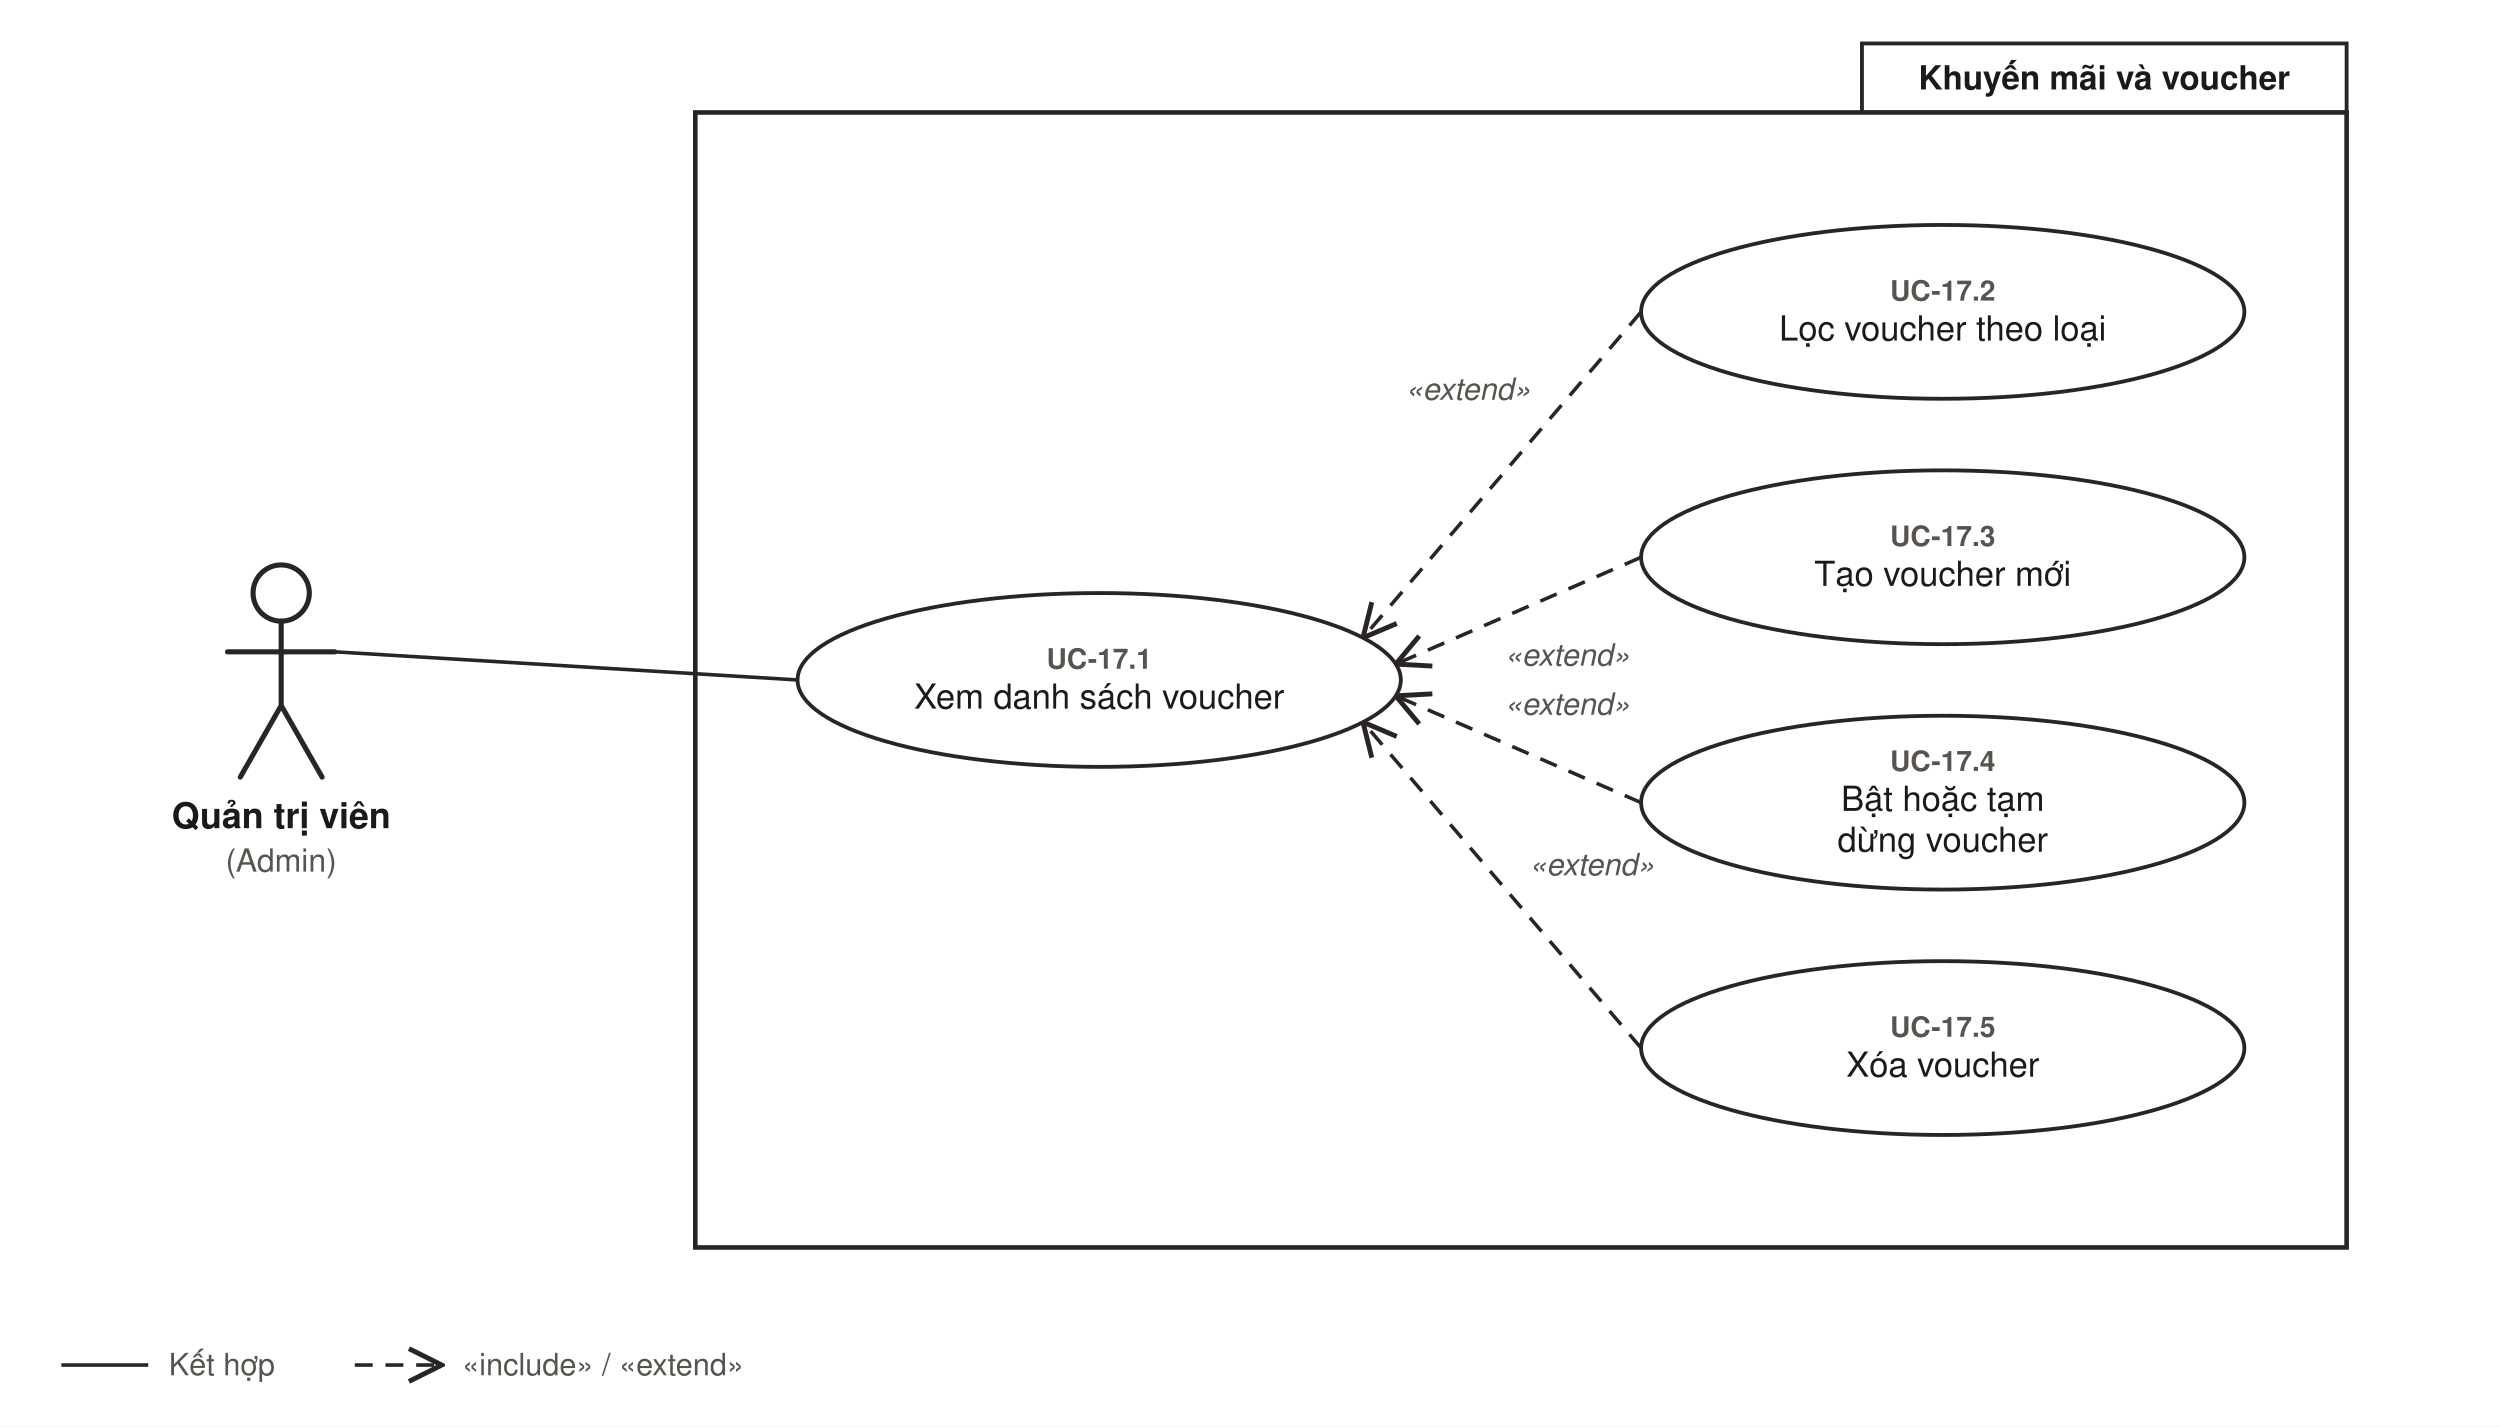
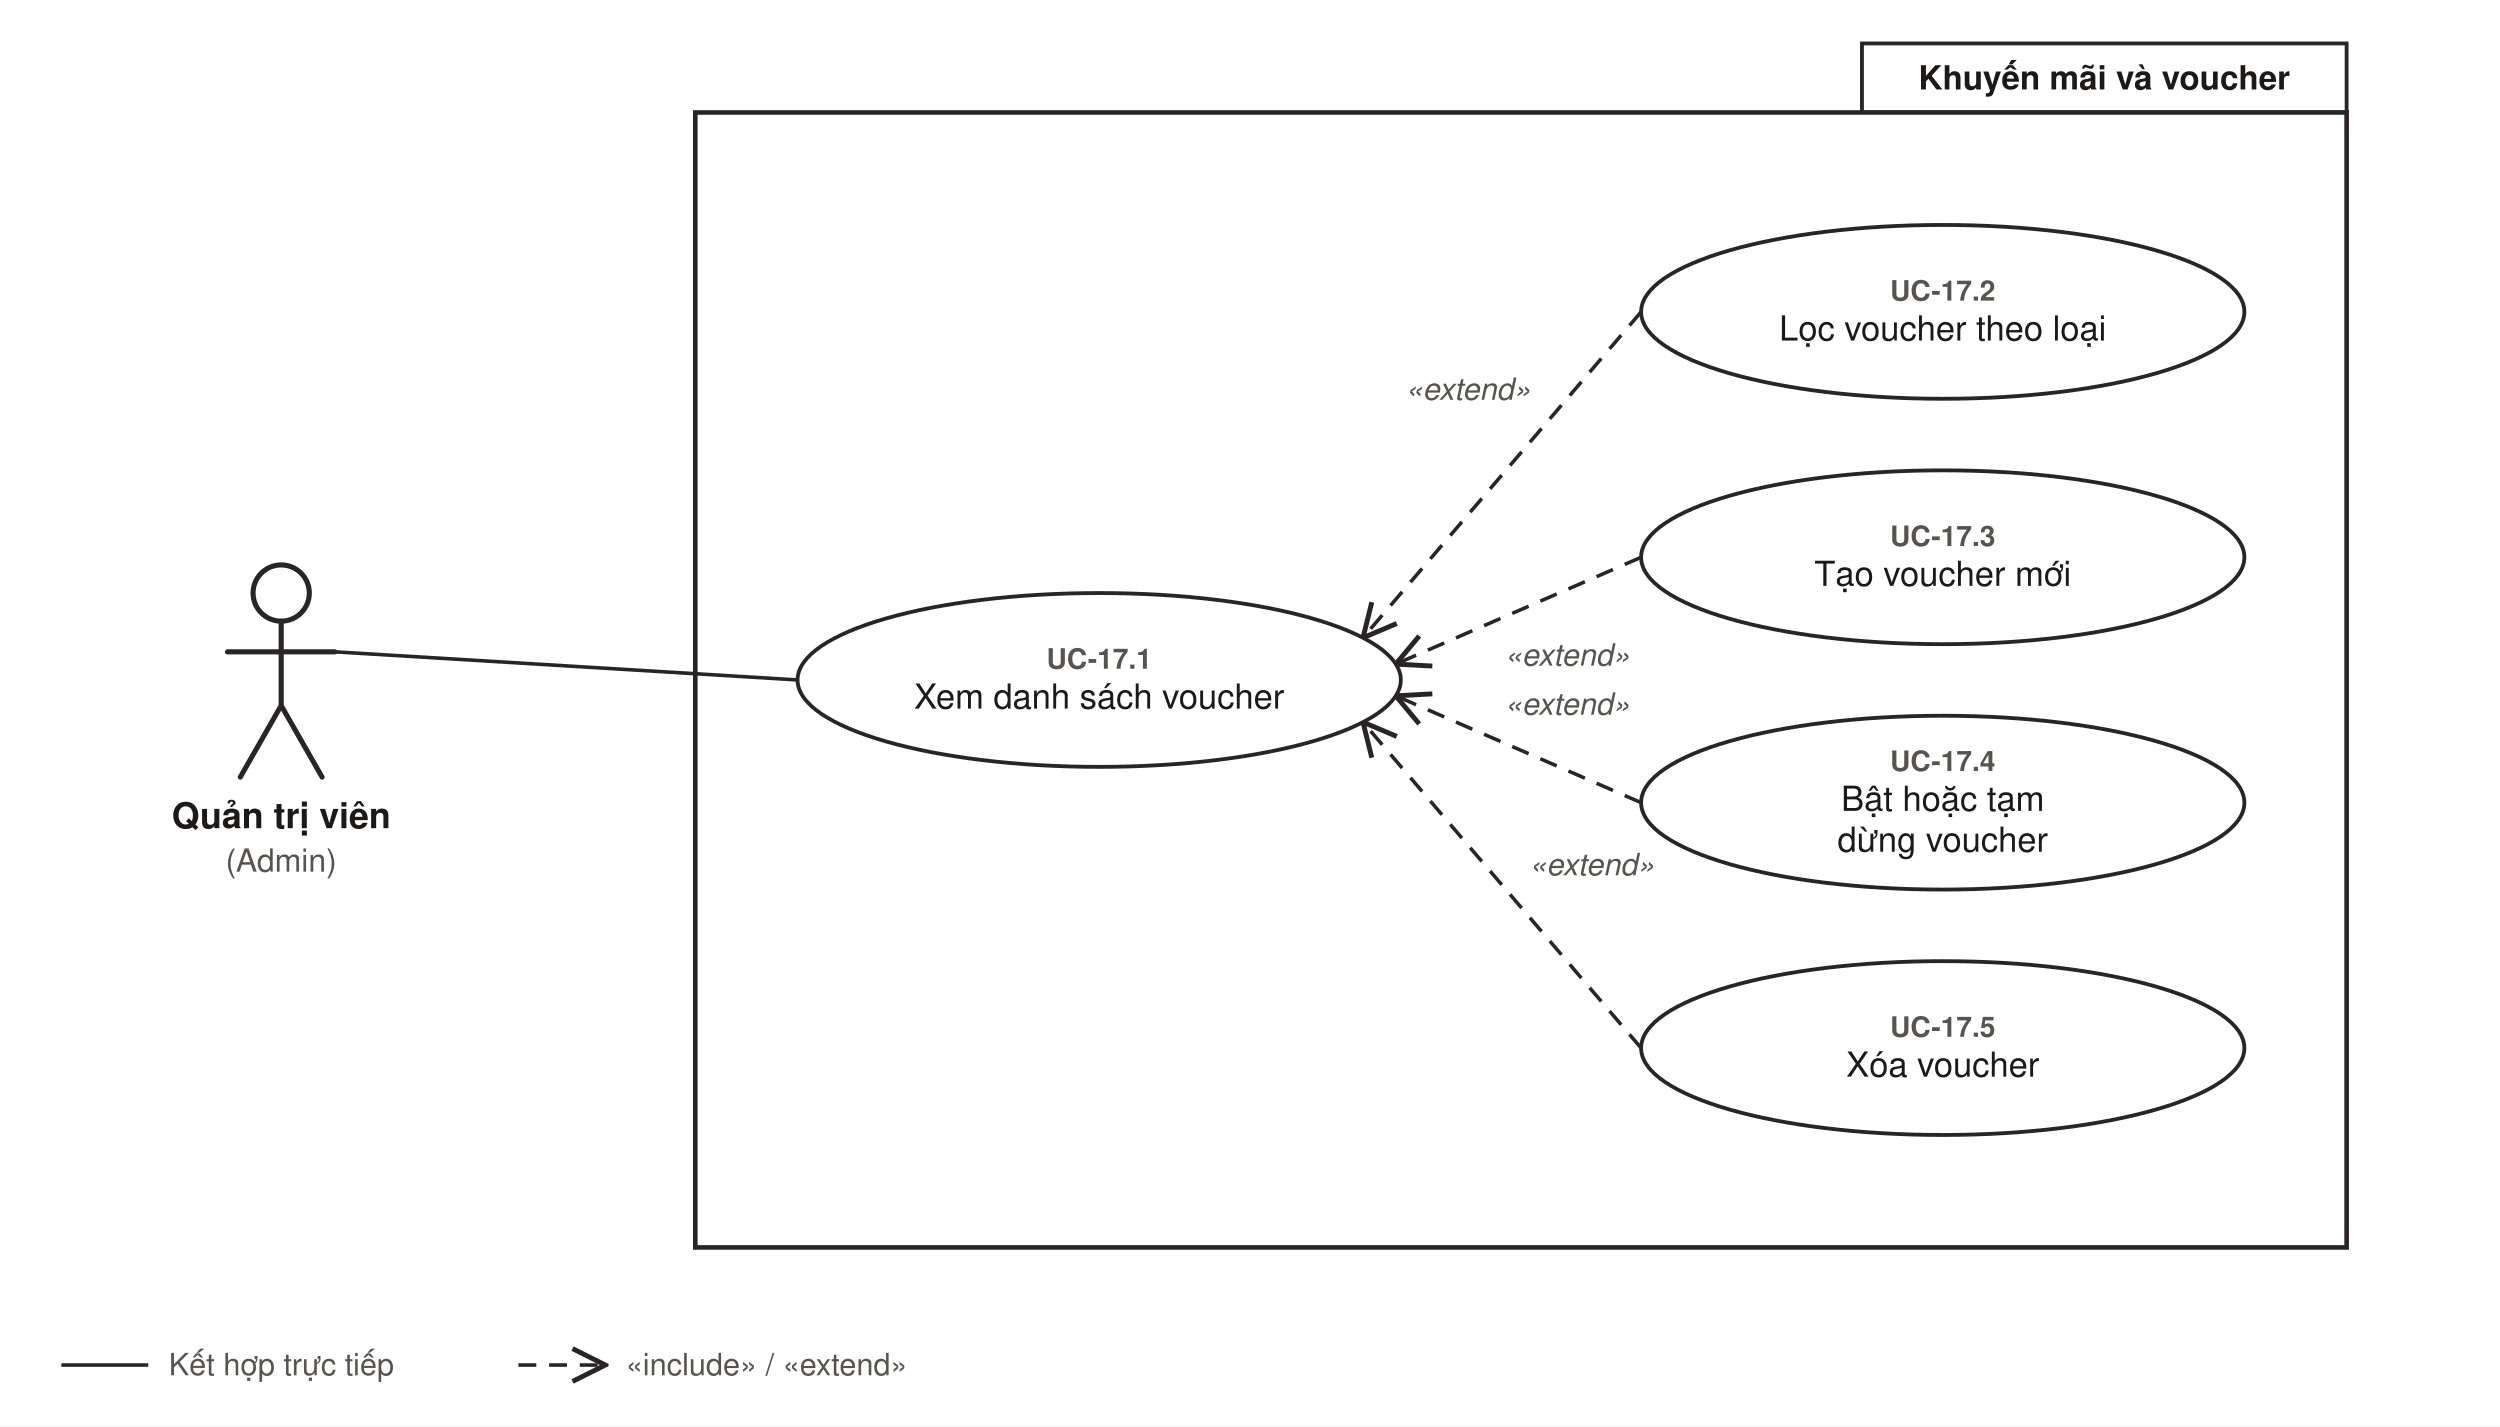
<svg xmlns="http://www.w3.org/2000/svg" width="978" height="558" viewBox="0 0 978 558" font-family="'Helvetica Neue', Helvetica, Arial, sans-serif">
  <defs>
    <marker id="open" viewBox="0 0 12 12" refX="11" refY="6" markerWidth="11" markerHeight="11" orient="auto">
      <path d="M1 1 L11 6 L1 11" fill="none" stroke="#292524" stroke-width="1.5" />
    </marker>
    <marker id="tri" viewBox="0 0 16 14" refX="15" refY="7" markerWidth="15" markerHeight="13" orient="auto">
      <path d="M1 1 L15 7 L1 13 Z" fill="#fff" stroke="#292524" stroke-width="1.5" />
    </marker>
  </defs>
  <rect width="100%" height="100%" fill="#FFFFFF" />
  <rect x="728.4" y="17" width="189.6" height="27" fill="#fff" stroke="#292524" stroke-width="1.5" />
  <text x="823.2" y="35" text-anchor="middle" font-size="13" font-weight="600" fill="#1C1917">Khuyến mãi và voucher</text>
  <rect x="272" y="44" width="646" height="444" fill="#fff" stroke="#292524" stroke-width="1.8" />
  <line x1="131.0" y1="255.0" x2="312.0" y2="266.0" stroke="#292524" stroke-width="1.4" />
  <line x1="642.0" y1="122.0" x2="533.2" y2="249.5" stroke="#292524" stroke-width="1.4" stroke-dasharray="7 5" marker-end="url(#open)" />
  <line x1="642.0" y1="218.0" x2="546.0" y2="259.8" stroke="#292524" stroke-width="1.4" stroke-dasharray="7 5" marker-end="url(#open)" />
  <line x1="642.0" y1="314.0" x2="546.0" y2="272.2" stroke="#292524" stroke-width="1.4" stroke-dasharray="7 5" marker-end="url(#open)" />
  <line x1="642.0" y1="410.0" x2="533.2" y2="282.5" stroke="#292524" stroke-width="1.4" stroke-dasharray="7 5" marker-end="url(#open)" />
  <text x="574.3" y="156.4" text-anchor="middle" font-size="12" font-style="italic" fill="#57534E" stroke="#fff" stroke-width="4" paint-order="stroke">«extend»</text>
  <text x="613.1" y="260.4" text-anchor="middle" font-size="12" font-style="italic" fill="#57534E" stroke="#fff" stroke-width="4" paint-order="stroke">«extend»</text>
  <text x="613.1" y="279.6" text-anchor="middle" font-size="12" font-style="italic" fill="#57534E" stroke="#fff" stroke-width="4" paint-order="stroke">«extend»</text>
  <text x="622.7" y="342.4" text-anchor="middle" font-size="12" font-style="italic" fill="#57534E" stroke="#fff" stroke-width="4" paint-order="stroke">«extend»</text>
  <g>
    <circle cx="110" cy="232" r="11" fill="#fff" stroke="#292524" stroke-width="2" />
    <path d="M110 243 V276 M89 255 H131 M110 276 L94 304 M110 276 L126 304" fill="none" stroke="#292524" stroke-width="2" stroke-linecap="round" />
    <text x="110" y="324" text-anchor="middle" font-size="14" font-weight="700" fill="#1C1917">Quản trị viên</text>
    <text x="110" y="341" text-anchor="middle" font-size="12.5" font-weight="400" fill="#57534E">(Admin)</text>
  </g>
  <g>
    <ellipse cx="430" cy="266" rx="118" ry="34" fill="#fff" stroke="#292524" stroke-width="1.5" />
    <text x="430" y="261.6" text-anchor="middle" font-size="11" font-weight="700" fill="#57534E">UC-17.1</text>
    <text x="430" y="277.2" text-anchor="middle" font-size="13.5" font-weight="500" fill="#1C1917">Xem danh sách voucher</text>
  </g>
  <g>
    <ellipse cx="760" cy="122" rx="118" ry="34" fill="#fff" stroke="#292524" stroke-width="1.5" />
    <text x="760" y="117.6" text-anchor="middle" font-size="11" font-weight="700" fill="#57534E">UC-17.2</text>
    <text x="760" y="133.2" text-anchor="middle" font-size="13.5" font-weight="500" fill="#1C1917">Lọc voucher theo loại</text>
  </g>
  <g>
    <ellipse cx="760" cy="218" rx="118" ry="34" fill="#fff" stroke="#292524" stroke-width="1.5" />
    <text x="760" y="213.6" text-anchor="middle" font-size="11" font-weight="700" fill="#57534E">UC-17.3</text>
    <text x="760" y="229.2" text-anchor="middle" font-size="13.5" font-weight="500" fill="#1C1917">Tạo voucher mới</text>
  </g>
  <g>
    <ellipse cx="760" cy="314" rx="118" ry="34" fill="#fff" stroke="#292524" stroke-width="1.5" />
    <text x="760" y="301.6" text-anchor="middle" font-size="11" font-weight="700" fill="#57534E">UC-17.4</text>
    <text x="760" y="317.2" text-anchor="middle" font-size="13.5" font-weight="500" fill="#1C1917">Bật hoặc tạm</text>
    <text x="760" y="333.2" text-anchor="middle" font-size="13.5" font-weight="500" fill="#1C1917">dừng voucher</text>
  </g>
  <g>
    <ellipse cx="760" cy="410" rx="118" ry="34" fill="#fff" stroke="#292524" stroke-width="1.5" />
    <text x="760" y="405.6" text-anchor="middle" font-size="11" font-weight="700" fill="#57534E">UC-17.5</text>
    <text x="760" y="421.2" text-anchor="middle" font-size="13.5" font-weight="500" fill="#1C1917">Xóa voucher</text>
  </g>
  <g transform="translate(24,534)">
    <line x1="0" y1="0" x2="34" y2="0" stroke="#292524" stroke-width="1.4" />
-     <text x="42" y="4" font-size="12" fill="#57534E">Kết hợp</text>
+     <text x="42" y="4" font-size="12" fill="#57534E">Kết hợp trực tiếp</text>
  </g>
-   <g transform="translate(138.8,534)">
+   <g transform="translate(202.8,534)">
    <line x1="0" y1="0" x2="34" y2="0" stroke="#292524" stroke-width="1.4" stroke-dasharray="7 5" marker-end="url(#open)" />
    <text x="42" y="4" font-size="12" fill="#57534E">«include» / «extend»</text>
  </g>
</svg>
